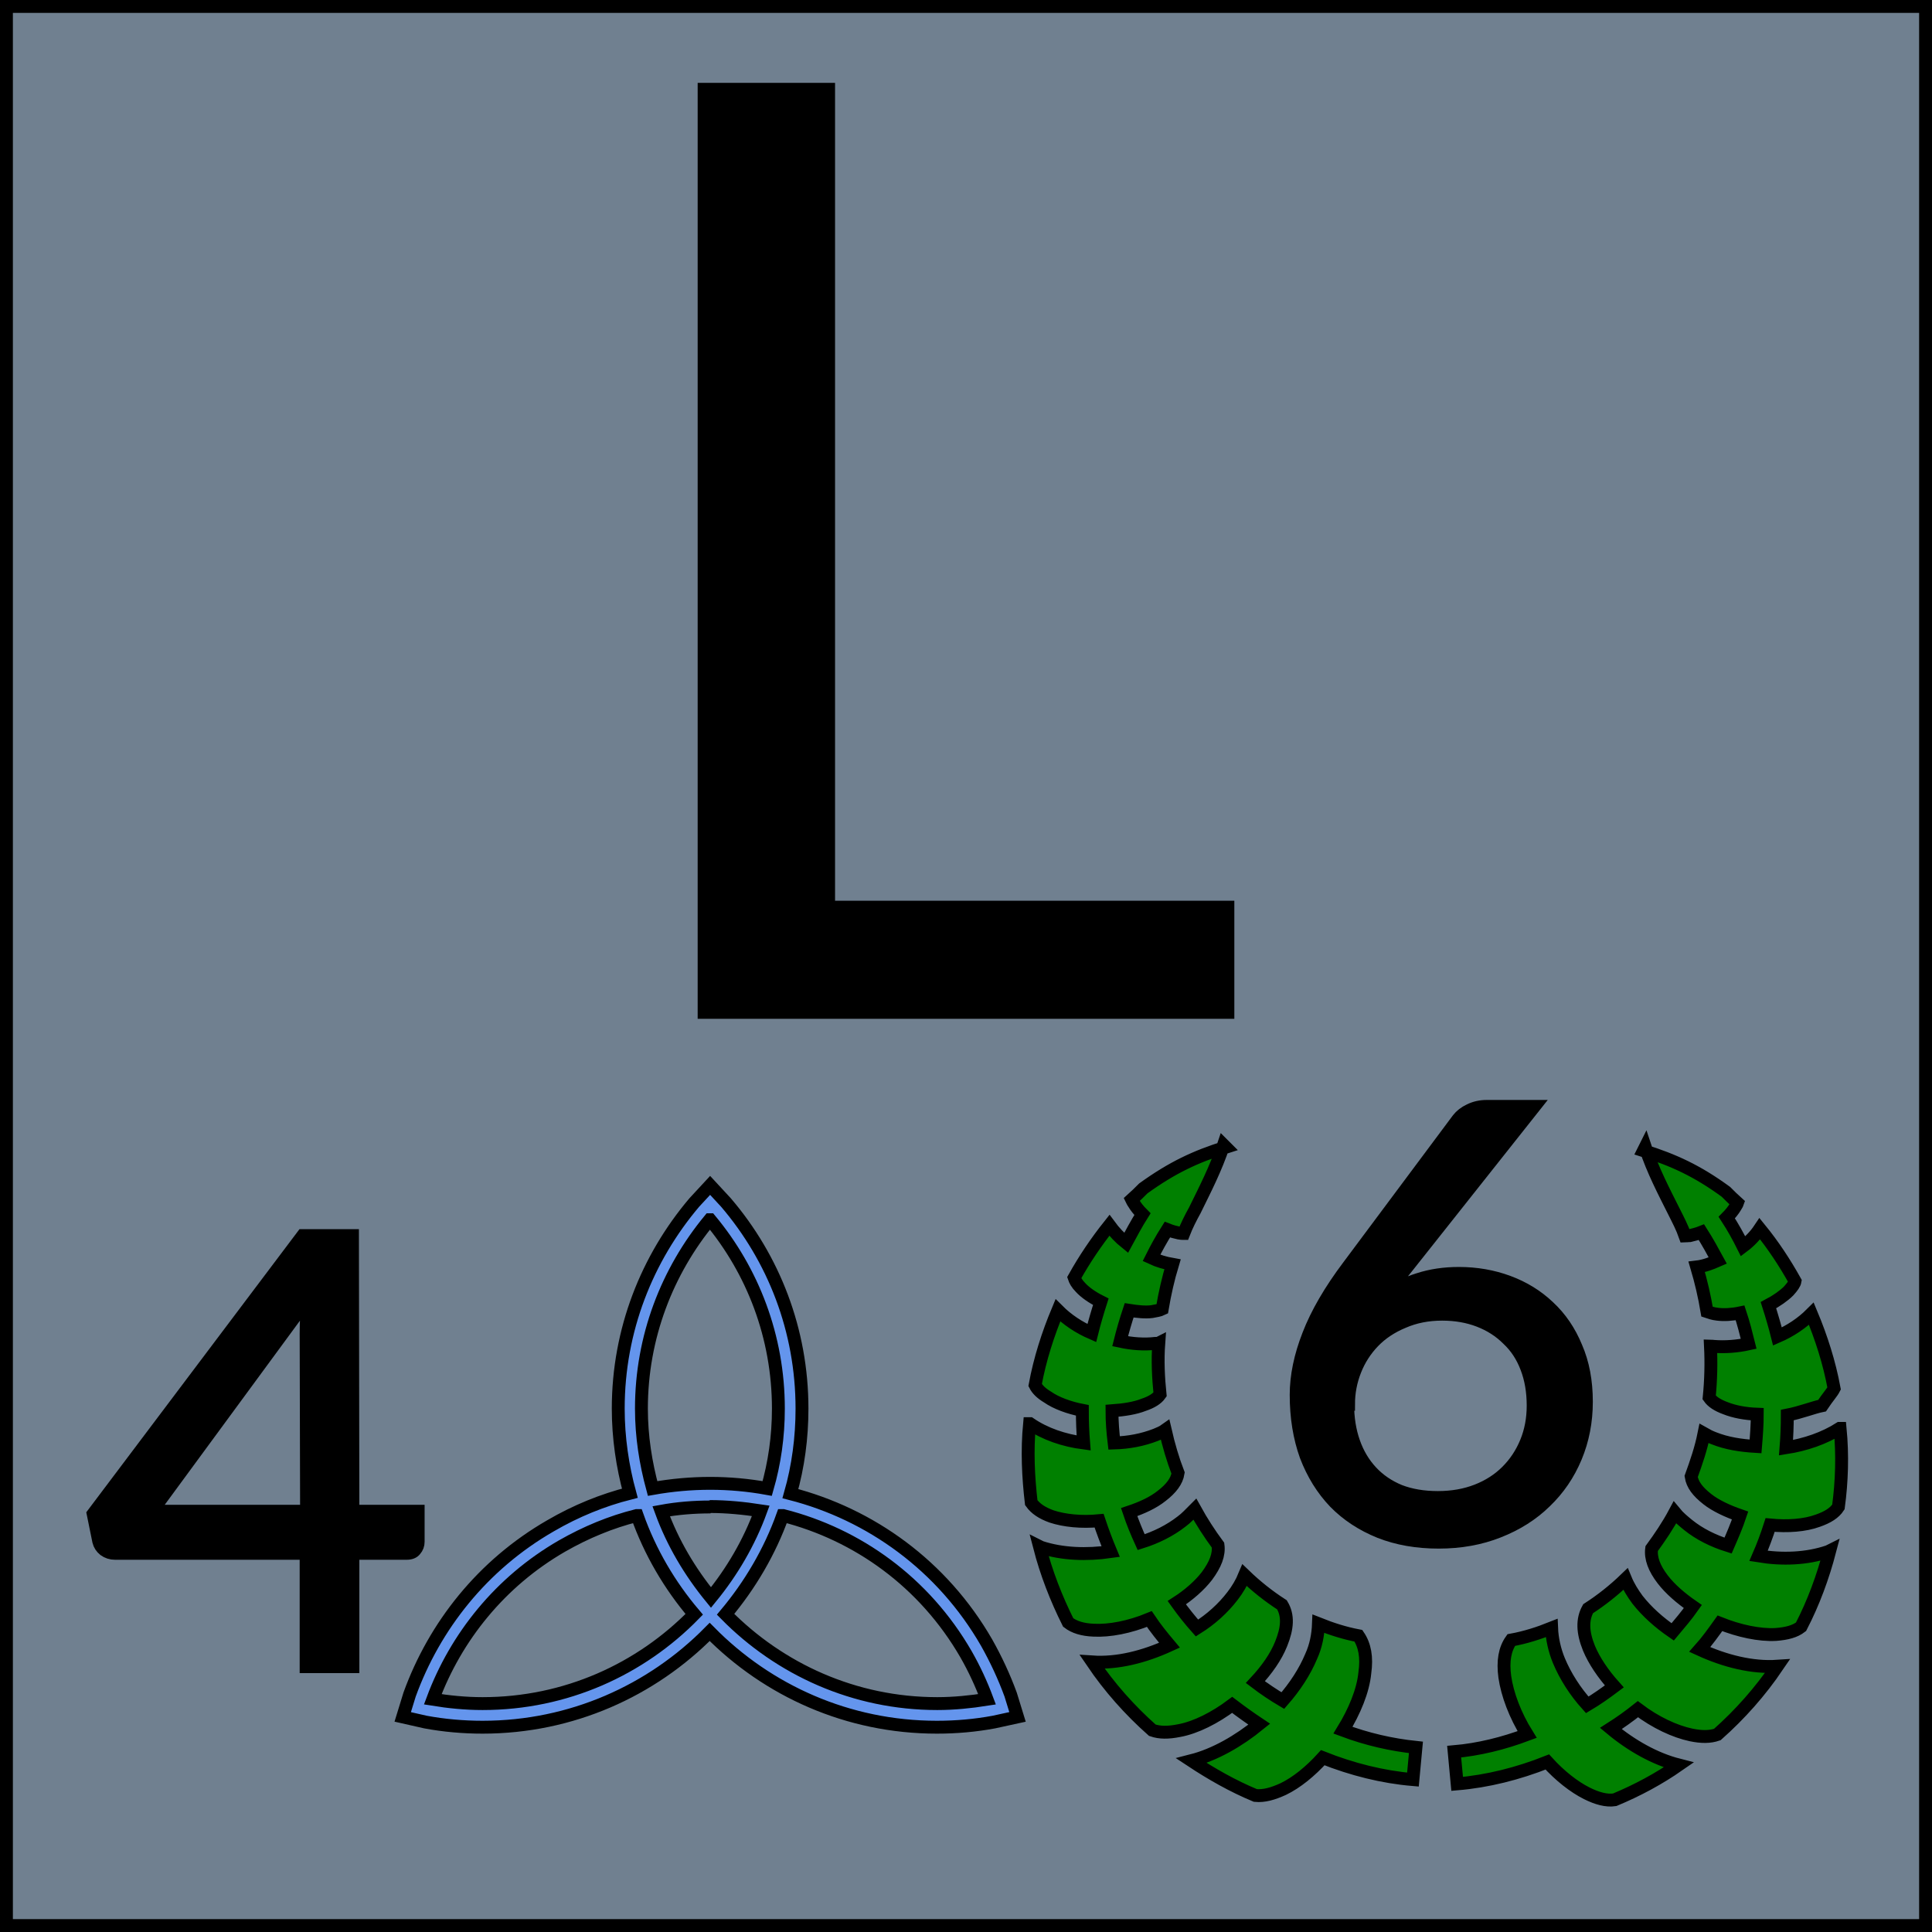
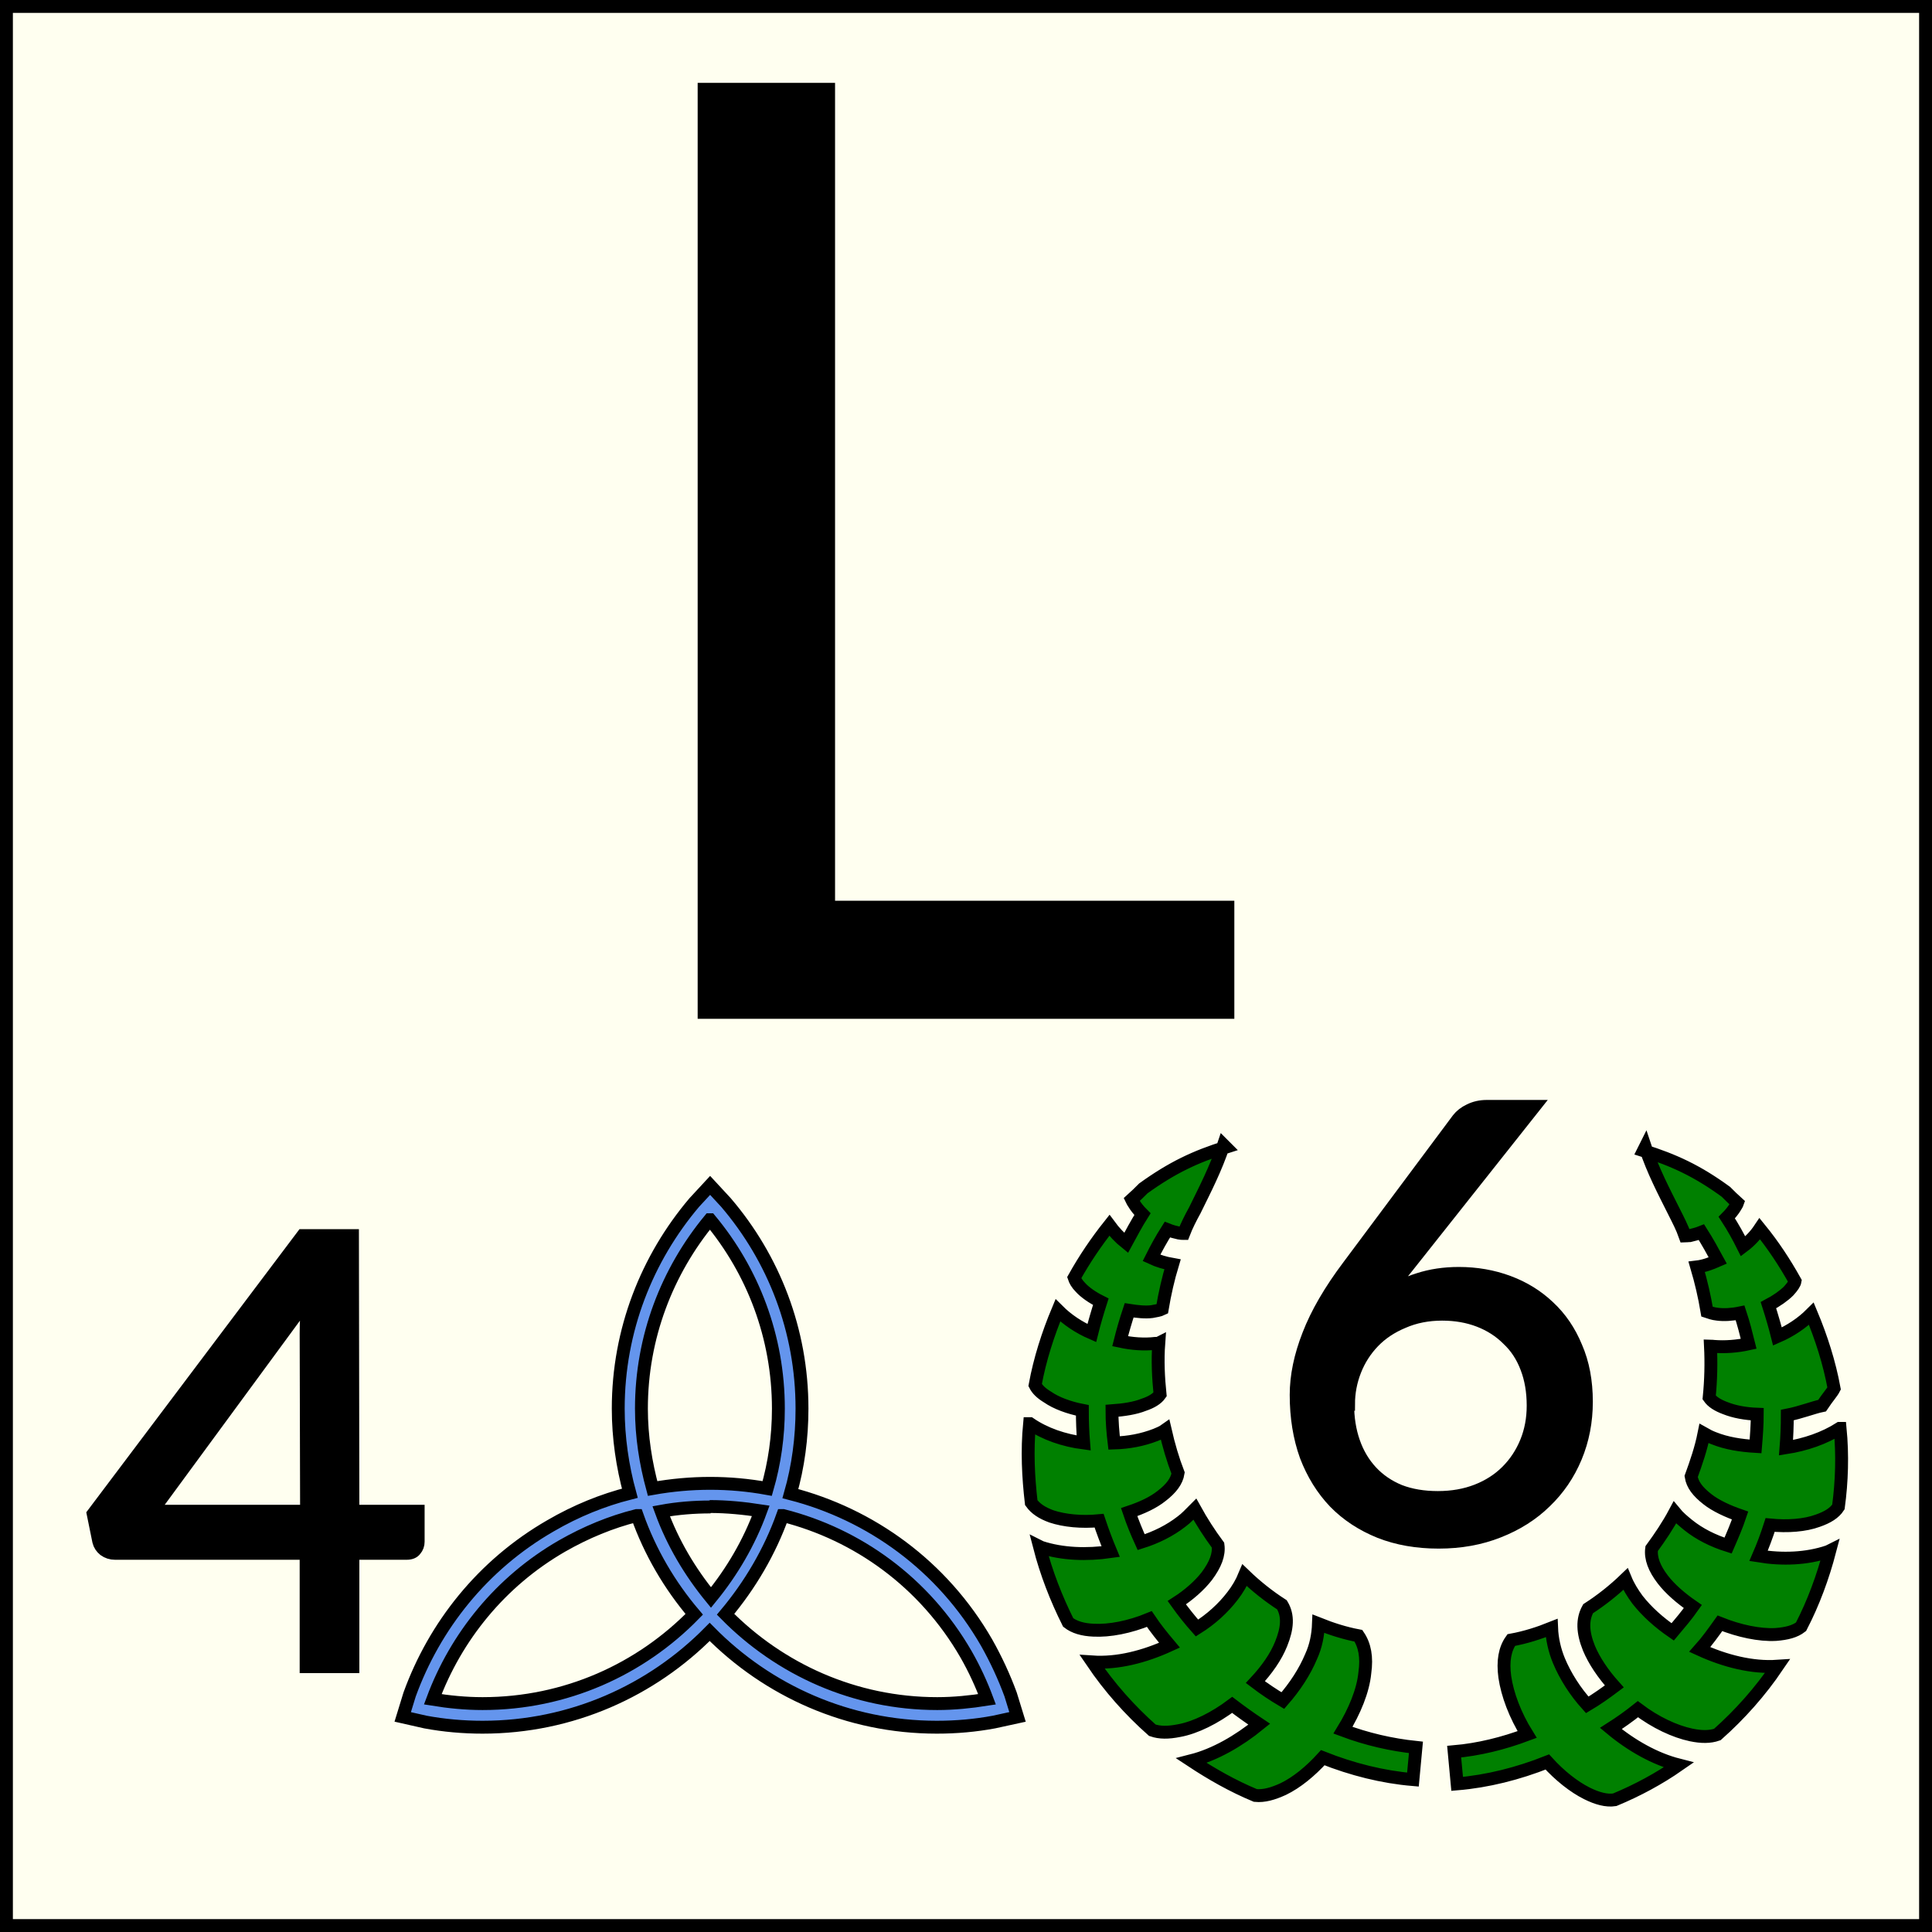
<svg xmlns="http://www.w3.org/2000/svg" height="45" width="45" viewbox="0 0 45 45">
-   <rect x="0" y="0" width="45" height="45" style="fill:#708090;stroke:#000000;stroke-width:0.6px" />
+   <rect x="0" y="0" width="45" height="45" style="fill:#fffff0;stroke:#000000;stroke-width:0.6px" />
  <path d="m 19.30,21.13 h 9.30 v 2.45 h -12.20 V 2.08 h 2.90 z" style="fill:#000000;stroke:#000000;stroke-width:0.3px" />
  <path d="m 16.54,28.41 c 0.99,1.19 1.59,2.72 1.59,4.40 0,0.65 -0.09,1.27 -0.26,1.86 -0.88,-0.16 -1.77,-0.16 -2.67,0 -0.16,-0.59 -0.26,-1.21 -0.26,-1.86 0,-1.67 0.60,-3.20 1.59,-4.40 z m -0.01,6.68 c 0.40,0 0.80,0.04 1.19,0.10 -0.27,0.74 -0.67,1.42 -1.16,2.02 -0.49,-0.60 -0.89,-1.27 -1.16,-2.01 0.38,-0.07 0.77,-0.10 1.15,-0.10 z m -1.69,0.21 c 0.30,0.85 0.76,1.63 1.33,2.30 -1.25,1.28 -2.99,2.08 -4.93,2.08 -0.40,0 -0.79,-0.04 -1.16,-0.10 0.54,-1.45 1.57,-2.74 3.01,-3.57 0.56,-0.32 1.14,-0.56 1.74,-0.71 z m 3.40,0 c 1.73,0.44 3.29,1.55 4.26,3.23 0.20,0.35 0.36,0.70 0.49,1.05 -0.38,0.06 -0.77,0.10 -1.16,0.10 -1.93,0 -3.67,-0.80 -4.93,-2.08 0.57,-0.68 1.03,-1.46 1.33,-2.30 z m 5.46,4.69 -0.16,-0.52 c -0.15,-0.41 -0.34,-0.82 -0.56,-1.21 -1.03,-1.79 -2.70,-2.99 -4.57,-3.47 0.18,-0.63 0.27,-1.30 0.27,-1.98 0,-1.83 -0.66,-3.50 -1.77,-4.80 l -0.37,-0.40 -0.37,0.40 c -1.10,1.30 -1.77,2.97 -1.77,4.80 0,0.68 0.10,1.35 0.27,1.97 -0.63,0.16 -1.25,0.41 -1.85,0.76 -1.58,0.91 -2.70,2.33 -3.28,3.93 L 9.38,39.99 9.91,40.11 c 0.43,0.08 0.88,0.12 1.33,0.12 2.07,0 3.94,-0.85 5.29,-2.22 1.35,1.37 3.22,2.22 5.29,2.22 0.46,0 0.90,-0.04 1.33,-0.12 z" style="fill:#6495ed;stroke:#000000;stroke-width:0.3px" />
  <path d="m 8.22,35.20 h 1.52 v 0.71 q 0,0.11 -0.07,0.19 -0.06,0.08 -0.20,0.08 h -1.25 v 2.64 h -1.09 v -2.64 h -4.45 q -0.14,0 -0.25,-0.08 -0.10,-0.08 -0.13,-0.20 l -0.13,-0.64 4.88,-6.48 h 1.16 z m -1.09,-4.14 q 0,-0.18 0.01,-0.39 0.01,-0.22 0.05,-0.44 l -3.65,4.97 h 3.60 z" style="fill:#000000;stroke:#000000;stroke-width:0.3px" />
  <path d="m 32.76,29.53 q -0.14,0.17 -0.26,0.33 -0.12,0.16 -0.24,0.32 0.36,-0.25 0.78,-0.38 0.43,-0.14 0.94,-0.14 0.61,0 1.15,0.20 0.54,0.20 0.94,0.58 0.41,0.38 0.64,0.94 0.24,0.55 0.24,1.27 0,0.69 -0.25,1.29 -0.25,0.60 -0.71,1.04 -0.45,0.44 -1.09,0.69 -0.63,0.25 -1.39,0.25 -0.76,0 -1.37,-0.24 -0.62,-0.25 -1.05,-0.69 -0.43,-0.45 -0.67,-1.08 -0.23,-0.64 -0.23,-1.42 0,-0.66 0.29,-1.40 0.29,-0.75 0.93,-1.60 l 2.55,-3.42 q 0.10,-0.13 0.27,-0.21 0.18,-0.09 0.40,-0.09 h 1.11 z m -1.37,3.18 q 0,0.48 0.14,0.88 0.14,0.40 0.41,0.69 0.27,0.29 0.66,0.45 0.39,0.15 0.89,0.15 0.50,0 0.91,-0.16 0.41,-0.16 0.70,-0.45 0.29,-0.29 0.45,-0.68 0.16,-0.39 0.16,-0.85 0,-0.49 -0.15,-0.88 -0.15,-0.40 -0.44,-0.67 -0.28,-0.28 -0.67,-0.43 -0.39,-0.15 -0.86,-0.15 -0.50,0 -0.91,0.18 -0.41,0.17 -0.69,0.46 -0.28,0.29 -0.43,0.67 -0.15,0.38 -0.15,0.79 z" style="fill:#000000;stroke:#000000;stroke-width:0.3px" />
  <path d="m 28.55,26.72 c -0.70,0.22 -1.24,0.47 -1.92,0.96 -0.09,0.09 -0.18,0.18 -0.27,0.26 0.01,0.02 0.02,0.05 0.05,0.09 0.04,0.07 0.11,0.16 0.20,0.25 -0.14,0.22 -0.26,0.45 -0.38,0.67 -0.15,-0.12 -0.28,-0.26 -0.39,-0.41 -0.31,0.39 -0.58,0.79 -0.82,1.22 0.02,0.06 0.06,0.14 0.15,0.23 0.10,0.11 0.27,0.23 0.47,0.33 -0.08,0.25 -0.15,0.49 -0.21,0.73 -0.30,-0.13 -0.57,-0.31 -0.79,-0.53 -0.23,0.55 -0.42,1.14 -0.53,1.74 0.05,0.10 0.14,0.19 0.29,0.28 0.20,0.14 0.50,0.25 0.81,0.31 0,0.26 0.01,0.51 0.03,0.76 -0.46,-0.06 -0.90,-0.21 -1.25,-0.45 0,0 -0.01,0 -0.01,0 -0.06,0.63 -0.03,1.24 0.04,1.84 0.10,0.14 0.25,0.24 0.47,0.32 0.30,0.10 0.70,0.14 1.11,0.10 0.08,0.24 0.17,0.48 0.27,0.72 -0.56,0.08 -1.13,0.06 -1.62,-0.10 -0.02,-0.01 -0.02,-0.01 -0.04,-0.02 0.16,0.62 0.39,1.21 0.67,1.77 0.14,0.11 0.34,0.17 0.59,0.18 0.37,0.02 0.84,-0.07 1.30,-0.26 0.14,0.21 0.31,0.42 0.47,0.61 -0.59,0.27 -1.21,0.43 -1.80,0.39 0.40,0.59 0.87,1.12 1.40,1.59 0.17,0.06 0.37,0.06 0.62,0.01 0.39,-0.07 0.84,-0.30 1.24,-0.60 0,0 0,0 0,0 0.21,0.16 0.42,0.31 0.63,0.45 -0.48,0.39 -1.03,0.71 -1.58,0.85 0.47,0.31 0.96,0.59 1.49,0.81 0.20,0.02 0.41,-0.04 0.65,-0.15 0.31,-0.15 0.63,-0.41 0.92,-0.73 0.68,0.27 1.39,0.45 2.10,0.51 l 0.07,-0.75 c -0.57,-0.06 -1.14,-0.19 -1.70,-0.40 0.27,-0.44 0.47,-0.92 0.51,-1.34 0.05,-0.36 0,-0.64 -0.15,-0.86 -0.32,-0.06 -0.63,-0.16 -0.93,-0.28 -0.01,0.26 -0.06,0.52 -0.17,0.76 -0.15,0.36 -0.38,0.71 -0.66,1.03 -0.22,-0.13 -0.43,-0.27 -0.64,-0.43 0.27,-0.29 0.48,-0.59 0.60,-0.89 0.15,-0.37 0.17,-0.66 0.02,-0.91 -0.31,-0.20 -0.60,-0.43 -0.87,-0.69 -0.07,0.17 -0.17,0.34 -0.28,0.48 -0.22,0.29 -0.51,0.55 -0.83,0.75 -0.16,-0.18 -0.32,-0.38 -0.47,-0.59 0.28,-0.18 0.53,-0.40 0.70,-0.62 0.20,-0.27 0.29,-0.50 0.26,-0.72 -0.20,-0.27 -0.38,-0.55 -0.54,-0.84 -0.10,0.10 -0.20,0.21 -0.31,0.29 -0.27,0.21 -0.59,0.37 -0.94,0.48 -0.10,-0.22 -0.20,-0.46 -0.28,-0.70 0.30,-0.10 0.56,-0.22 0.76,-0.38 0.22,-0.17 0.35,-0.34 0.38,-0.53 -0.12,-0.31 -0.22,-0.65 -0.30,-1.00 -0.07,0.05 -0.15,0.08 -0.22,0.11 -0.31,0.12 -0.63,0.18 -0.97,0.19 -0.03,-0.25 -0.05,-0.50 -0.05,-0.75 0.28,-0.02 0.54,-0.06 0.74,-0.14 0.18,-0.06 0.31,-0.14 0.38,-0.24 -0.04,-0.39 -0.06,-0.79 -0.03,-1.20 -0.02,0.01 -0.05,0.01 -0.08,0.01 -0.26,0.03 -0.54,0.01 -0.82,-0.05 0.06,-0.24 0.13,-0.48 0.21,-0.72 0.19,0.03 0.38,0.05 0.53,0.03 0.10,-0.02 0.18,-0.03 0.24,-0.06 0.06,-0.36 0.14,-0.71 0.24,-1.04 -0.17,-0.03 -0.34,-0.08 -0.49,-0.15 0.11,-0.22 0.23,-0.44 0.37,-0.66 0.10,0.04 0.18,0.06 0.27,0.08 0.05,0.01 0.08,0.01 0.11,0.01 0.07,-0.18 0.16,-0.36 0.26,-0.54 0.23,-0.47 0.49,-0.97 0.67,-1.52 z m 9.77,0 c 0.18,0.55 0.44,1.04 0.68,1.52 0.09,0.18 0.18,0.35 0.25,0.55 0.03,0 0.06,-0.01 0.11,-0.01 0.08,-0.02 0.17,-0.04 0.27,-0.08 0.14,0.22 0.26,0.44 0.38,0.66 -0.16,0.07 -0.32,0.13 -0.49,0.15 0.10,0.34 0.18,0.68 0.24,1.04 0.06,0.02 0.14,0.05 0.24,0.06 0.15,0.02 0.34,0.01 0.53,-0.03 0.08,0.24 0.14,0.48 0.20,0.72 -0.27,0.06 -0.55,0.08 -0.81,0.06 -0.02,0 -0.06,-0.01 -0.08,-0.01 0.02,0.40 0.01,0.80 -0.03,1.20 0.07,0.10 0.19,0.18 0.38,0.25 0.20,0.08 0.46,0.13 0.74,0.14 0,0.25 -0.02,0.51 -0.04,0.75 -0.34,-0.02 -0.67,-0.07 -0.97,-0.19 -0.08,-0.03 -0.16,-0.07 -0.23,-0.11 -0.07,0.35 -0.18,0.67 -0.30,1.00 0.03,0.19 0.15,0.35 0.38,0.53 0.19,0.15 0.47,0.28 0.76,0.38 -0.08,0.24 -0.18,0.47 -0.28,0.70 -0.35,-0.11 -0.67,-0.27 -0.93,-0.48 -0.11,-0.09 -0.22,-0.18 -0.31,-0.29 -0.16,0.30 -0.35,0.58 -0.54,0.84 -0.03,0.22 0.06,0.46 0.26,0.72 0.17,0.22 0.41,0.43 0.70,0.63 -0.14,0.20 -0.31,0.40 -0.47,0.59 -0.32,-0.22 -0.60,-0.47 -0.82,-0.75 -0.11,-0.15 -0.21,-0.31 -0.28,-0.48 -0.27,0.26 -0.56,0.49 -0.87,0.69 -0.14,0.25 -0.13,0.55 0.02,0.92 0.12,0.29 0.33,0.60 0.59,0.89 -0.20,0.15 -0.41,0.30 -0.63,0.43 -0.28,-0.31 -0.51,-0.67 -0.66,-1.03 -0.10,-0.24 -0.16,-0.51 -0.17,-0.76 -0.30,0.12 -0.61,0.22 -0.94,0.28 -0.15,0.21 -0.20,0.49 -0.15,0.86 0.06,0.41 0.24,0.89 0.52,1.34 -0.56,0.21 -1.13,0.35 -1.70,0.40 l 0.07,0.75 c 0.71,-0.06 1.42,-0.24 2.10,-0.51 0.29,0.32 0.62,0.58 0.92,0.73 0.24,0.12 0.46,0.18 0.65,0.15 0.53,-0.22 1.03,-0.49 1.49,-0.81 -0.55,-0.14 -1.10,-0.45 -1.58,-0.85 0.22,-0.14 0.43,-0.29 0.63,-0.45 0.41,0.31 0.86,0.52 1.24,0.60 0.24,0.05 0.44,0.05 0.61,-0.01 0.53,-0.47 1.00,-1.00 1.40,-1.59 -0.59,0.04 -1.22,-0.12 -1.81,-0.39 0.17,-0.19 0.32,-0.40 0.47,-0.61 0.45,0.18 0.92,0.28 1.30,0.26 0.26,-0.02 0.45,-0.07 0.59,-0.18 0.29,-0.56 0.51,-1.16 0.67,-1.77 -0.02,0.01 -0.02,0.01 -0.04,0.02 -0.50,0.17 -1.07,0.19 -1.62,0.10 0.10,-0.23 0.19,-0.47 0.27,-0.72 0.41,0.04 0.81,0.01 1.11,-0.10 0.23,-0.08 0.39,-0.18 0.48,-0.32 0.08,-0.59 0.10,-1.21 0.04,-1.83 0,0 0,0 -0.01,0 -0.36,0.23 -0.80,0.38 -1.25,0.45 0.02,-0.25 0.03,-0.51 0.03,-0.76 0.31,-0.06 0.61,-0.18 0.81,-0.22 0.14,-0.21 0.23,-0.30 0.28,-0.40 -0.11,-0.60 -0.30,-1.19 -0.53,-1.74 -0.22,0.22 -0.49,0.40 -0.79,0.53 -0.06,-0.24 -0.13,-0.48 -0.21,-0.73 0.19,-0.10 0.36,-0.22 0.47,-0.33 0.09,-0.10 0.14,-0.17 0.15,-0.23 -0.24,-0.43 -0.51,-0.84 -0.82,-1.22 -0.10,0.15 -0.23,0.29 -0.39,0.41 -0.11,-0.22 -0.23,-0.44 -0.38,-0.67 0.08,-0.08 0.16,-0.18 0.20,-0.25 0.02,-0.04 0.04,-0.06 0.05,-0.09 -0.09,-0.08 -0.18,-0.17 -0.27,-0.26 -0.67,-0.49 -1.22,-0.74 -1.92,-0.96 z" style="fill:#008000;stroke:#000000;stroke-width:0.3px" />
</svg>
